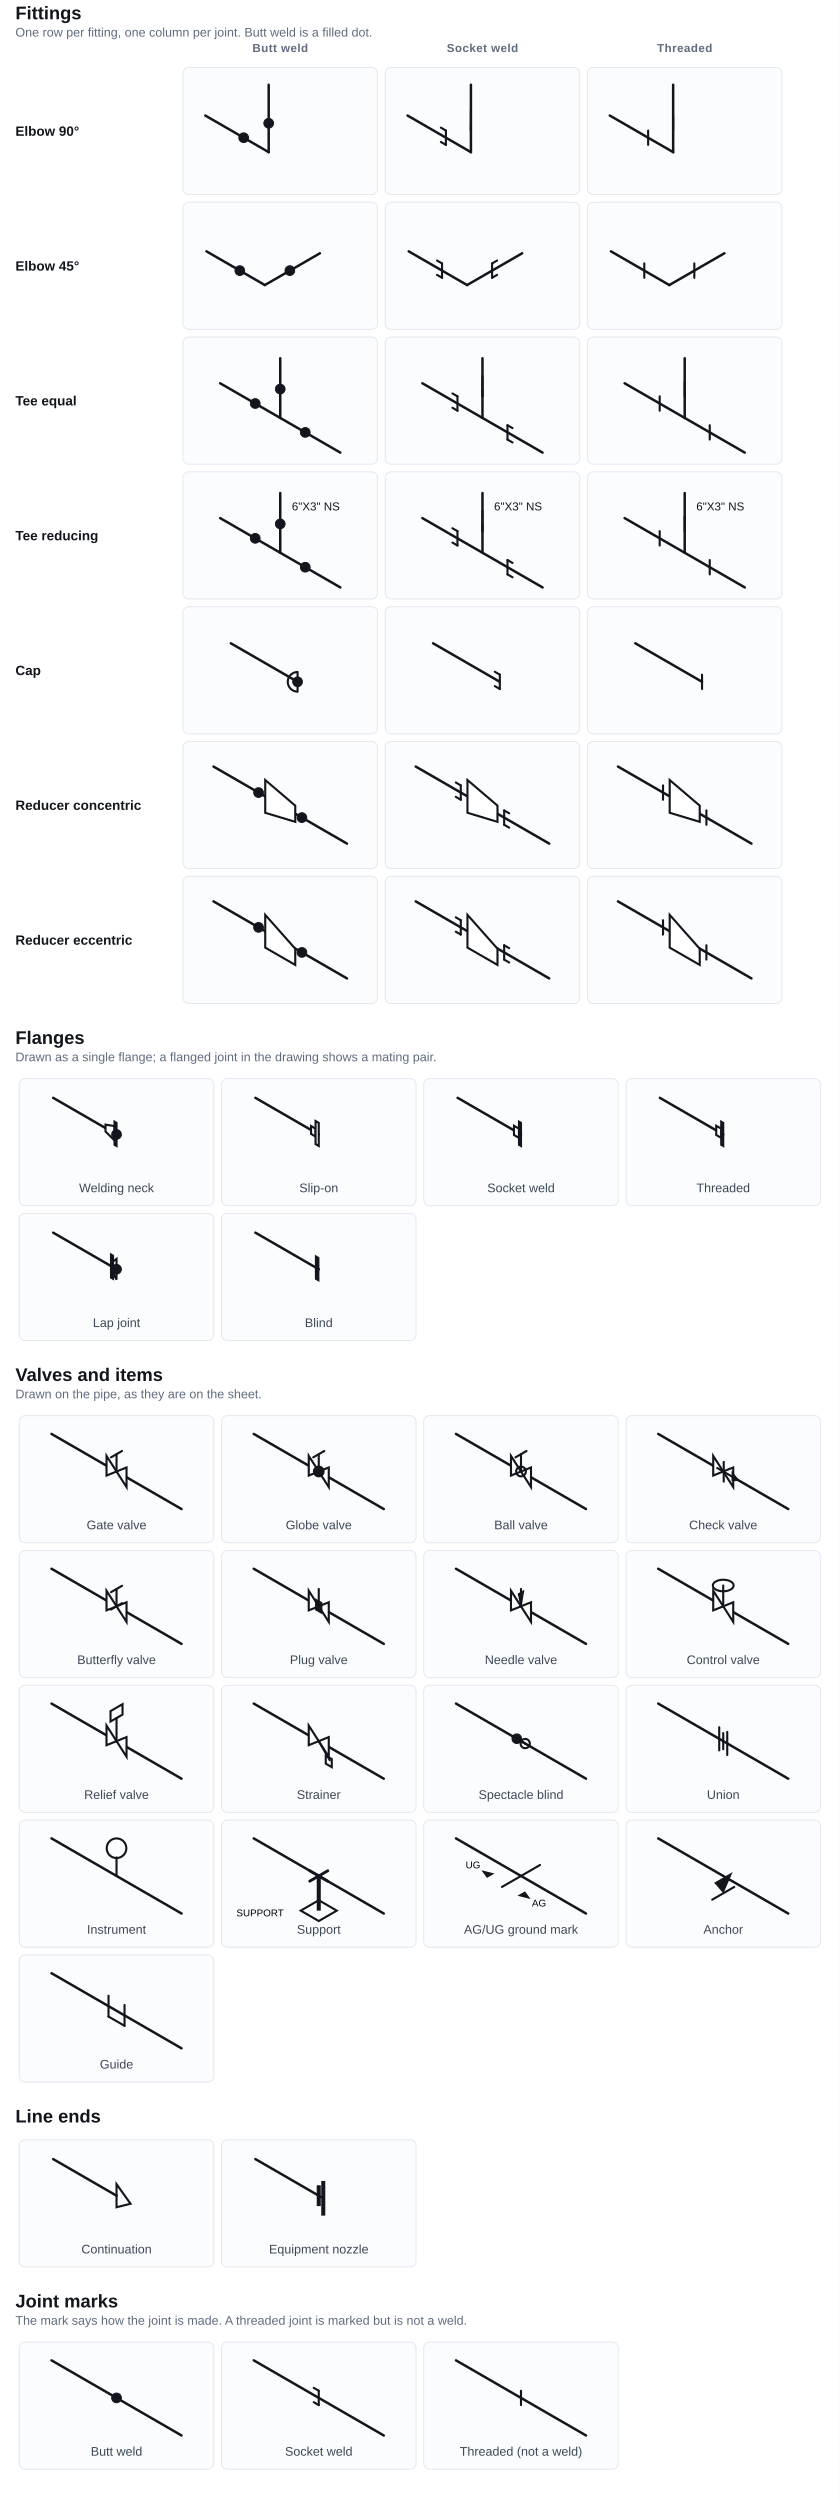
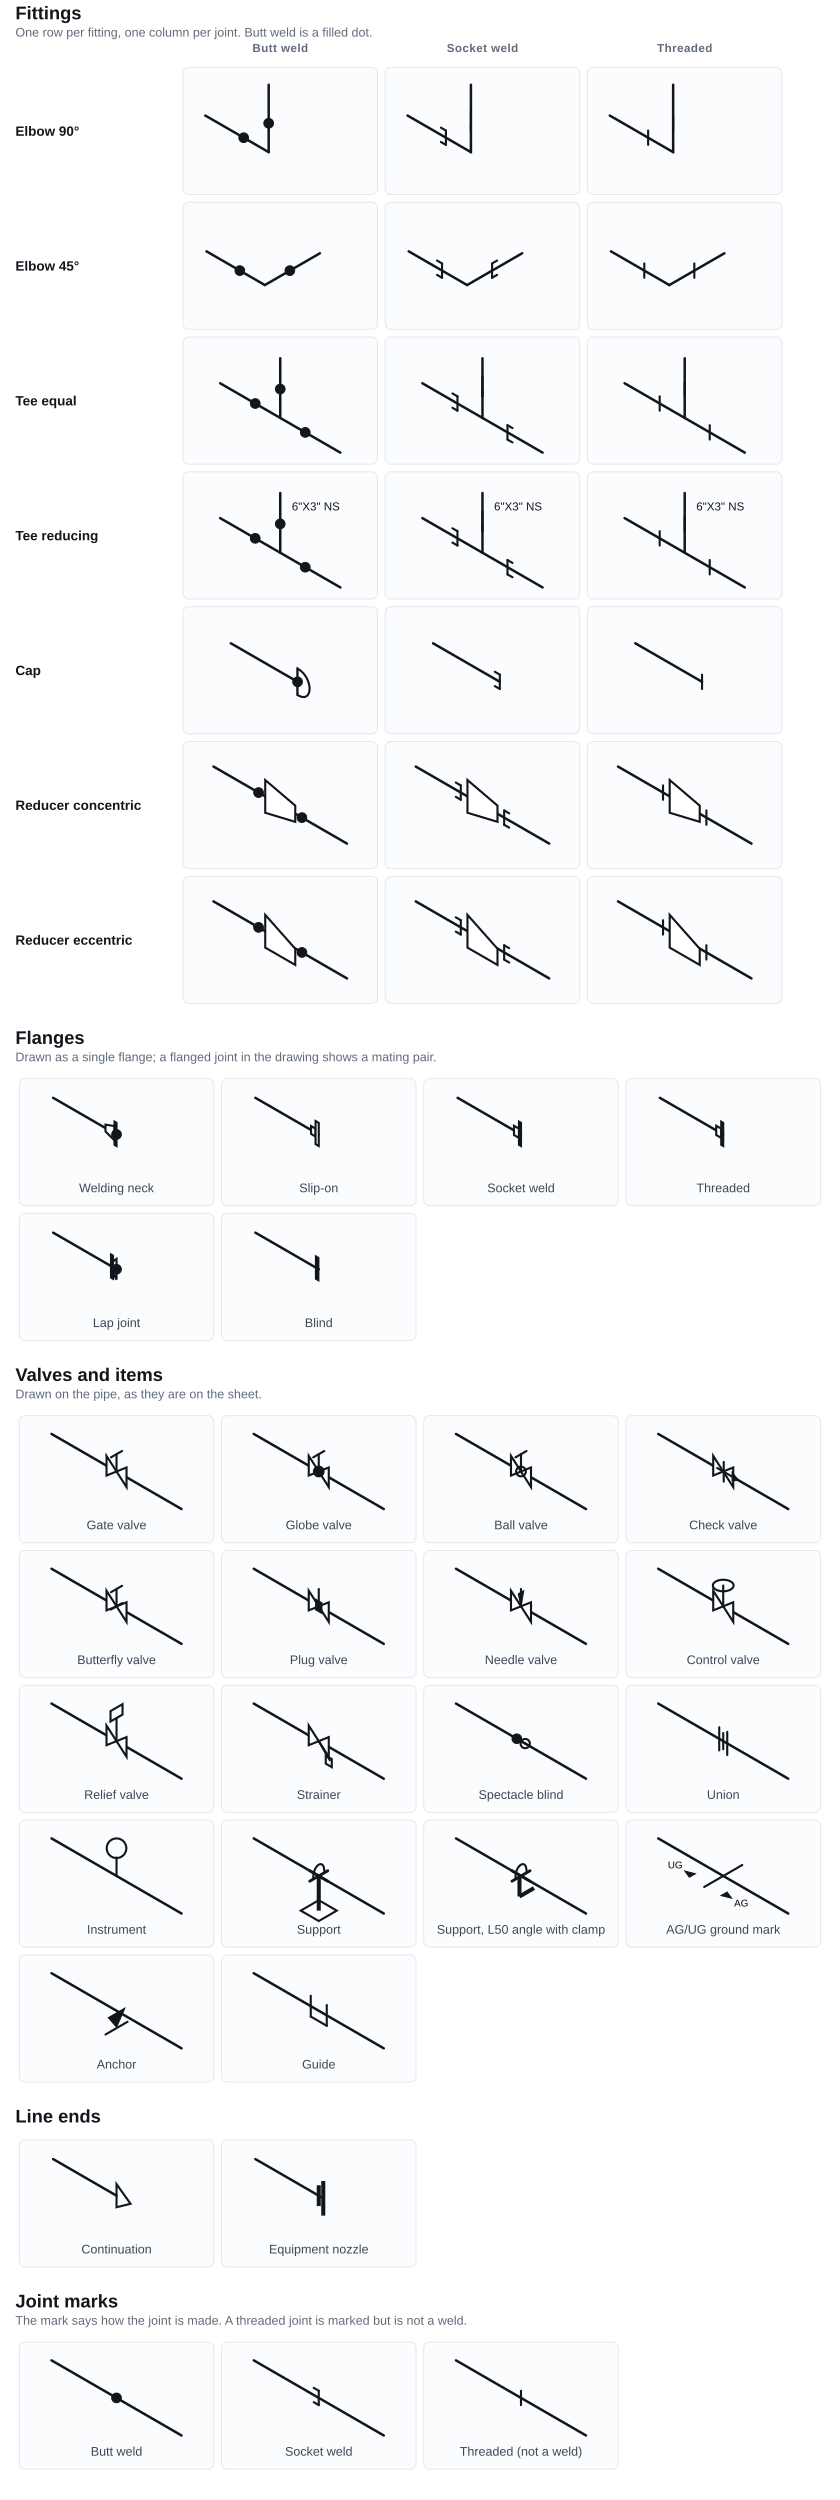
<svg xmlns="http://www.w3.org/2000/svg" viewBox="0 0 872 2596" width="872" height="2596">
  <style>
text { font-family: "Helvetica Neue", Arial, sans-serif; }
.bg { fill: #ffffff; }
.cell { fill: #fbfcfe; stroke: #e2e7ef; stroke-width: 1; }
.cap { font-size: 13px; fill: #3d4756; text-anchor: middle; }
.rowhead { font-size: 14px; font-weight: 600; fill: #12161c; }
.colhead { font-size: 12px; font-weight: 700; fill: #5f6b7d; text-anchor: middle; letter-spacing: 0.04em; }
.head { font-size: 19px; font-weight: 700; fill: #12161c; }
.sub { font-size: 13px; fill: #5f6b7d; }
.pipe { stroke: #12161c; stroke-width: 2.6; stroke-linecap: round; fill: none; }
.fitting-body { fill: none; stroke: #12161c; stroke-width: 2.4; }
.sym-line { stroke: #12161c; stroke-width: 2.2; fill: none; stroke-linecap: round; }
.sym-heavy { stroke: #12161c; stroke-width: 4.2; fill: none; }
.sym-face { stroke: #12161c; stroke-width: 3; fill: none; stroke-linecap: round; }
.sym-fill { fill: #ffffff; stroke: #12161c; stroke-width: 2.2; }
.sym-hollow { fill: none; stroke: #12161c; stroke-width: 2.2; }
.sym-solid { fill: #12161c; stroke: #12161c; stroke-width: 1.4; }
.joint-bw { fill: #12161c; stroke: #12161c; stroke-width: 1; }
.note { fill: #12161c; font-size: 12px; }
</style>
  <rect class="bg" x="0" y="0" width="872" height="2596" />
  <text class="head" x="16" y="20">Fittings</text>
  <text class="sub" x="16" y="38">One row per fitting, one column per joint. Butt weld is a filled dot.</text>
  <text class="colhead" x="291" y="54">Butt weld</text>
  <text class="colhead" x="501" y="54">Socket weld</text>
  <text class="colhead" x="711" y="54">Threaded</text>
  <text class="rowhead" x="16" y="141">Elbow 90°</text>
  <rect class="cell" x="190" y="70" width="202" height="132" rx="6" />
  <line class="pipe" x1="213.2" y1="120.0" x2="279.0" y2="158.0" />
  <line class="pipe" x1="279.0" y1="158.0" x2="279.0" y2="88.0" />
  <circle class="joint-bw" cx="253.02" cy="143.00" r="5.04" />
  <circle class="joint-bw" cx="279.00" cy="128.00" r="5.04" />
  <rect class="cell" x="400" y="70" width="202" height="132" rx="6" />
  <line class="pipe" x1="423.2" y1="120.0" x2="489.0" y2="158.0" />
  <line class="pipe" x1="489.0" y1="158.0" x2="489.0" y2="88.0" />
  <line class="sym-line" x1="463.02" y1="150.44" x2="463.02" y2="135.56" />
  <line class="sym-line" x1="463.02" y1="150.44" x2="457.82" y2="147.44" />
  <line class="sym-line" x1="463.02" y1="135.56" x2="457.82" y2="132.56" />
  <line class="sym-line" x1="489.00" y1="135.44" x2="489.00" y2="120.56" />
  <line class="sym-line" x1="489.00" y1="135.44" x2="489.00" y2="129.44" />
  <line class="sym-line" x1="489.00" y1="120.56" x2="489.00" y2="114.56" />
  <rect class="cell" x="610" y="70" width="202" height="132" rx="6" />
  <line class="pipe" x1="633.2" y1="120.0" x2="699.0" y2="158.0" />
  <line class="pipe" x1="699.0" y1="158.0" x2="699.0" y2="88.0" />
  <line class="sym-line" x1="673.02" y1="150.44" x2="673.02" y2="135.56" />
  <line class="sym-line" x1="699.00" y1="135.44" x2="699.00" y2="120.56" />
  <text class="rowhead" x="16" y="281">Elbow 45°</text>
  <rect class="cell" x="190" y="210" width="202" height="132" rx="6" />
  <line class="pipe" x1="214.4" y1="261.0" x2="275.0" y2="296.0" />
  <line class="pipe" x1="275.0" y1="296.0" x2="332.2" y2="263.0" />
  <circle class="joint-bw" cx="249.02" cy="281.00" r="5.04" />
  <circle class="joint-bw" cx="300.98" cy="281.00" r="5.04" />
  <rect class="cell" x="400" y="210" width="202" height="132" rx="6" />
  <line class="pipe" x1="424.4" y1="261.0" x2="485.0" y2="296.0" />
  <line class="pipe" x1="485.0" y1="296.0" x2="542.2" y2="263.0" />
  <line class="sym-line" x1="459.02" y1="288.44" x2="459.02" y2="273.56" />
  <line class="sym-line" x1="459.02" y1="288.44" x2="453.82" y2="285.44" />
  <line class="sym-line" x1="459.02" y1="273.56" x2="453.82" y2="270.56" />
  <line class="sym-line" x1="510.98" y1="288.44" x2="510.98" y2="273.56" />
  <line class="sym-line" x1="510.98" y1="288.44" x2="516.18" y2="285.44" />
  <line class="sym-line" x1="510.98" y1="273.56" x2="516.18" y2="270.56" />
  <rect class="cell" x="610" y="210" width="202" height="132" rx="6" />
  <line class="pipe" x1="634.4" y1="261.0" x2="695.0" y2="296.0" />
  <line class="pipe" x1="695.0" y1="296.0" x2="752.2" y2="263.0" />
  <line class="sym-line" x1="669.02" y1="288.44" x2="669.02" y2="273.56" />
  <line class="sym-line" x1="720.98" y1="288.44" x2="720.98" y2="273.56" />
  <text class="rowhead" x="16" y="421">Tee equal</text>
  <rect class="cell" x="190" y="350" width="202" height="132" rx="6" />
  <line class="pipe" x1="228.6" y1="398.0" x2="353.4" y2="470.0" />
  <line class="pipe" x1="291.0" y1="434.0" x2="291.0" y2="372.0" />
  <circle class="joint-bw" cx="265.02" cy="419.00" r="5.04" />
  <circle class="joint-bw" cx="316.98" cy="449.00" r="5.04" />
  <circle class="joint-bw" cx="291.00" cy="404.00" r="5.04" />
  <rect class="cell" x="400" y="350" width="202" height="132" rx="6" />
  <line class="pipe" x1="438.6" y1="398.0" x2="563.4" y2="470.0" />
  <line class="pipe" x1="501.0" y1="434.0" x2="501.0" y2="372.0" />
  <line class="sym-line" x1="475.02" y1="426.44" x2="475.02" y2="411.56" />
  <line class="sym-line" x1="475.02" y1="426.44" x2="469.82" y2="423.44" />
  <line class="sym-line" x1="475.02" y1="411.56" x2="469.82" y2="408.56" />
  <line class="sym-line" x1="526.98" y1="456.44" x2="526.98" y2="441.56" />
  <line class="sym-line" x1="526.98" y1="456.44" x2="532.18" y2="459.44" />
  <line class="sym-line" x1="526.98" y1="441.56" x2="532.18" y2="444.56" />
  <line class="sym-line" x1="501.00" y1="411.44" x2="501.00" y2="396.56" />
  <line class="sym-line" x1="501.00" y1="411.44" x2="501.00" y2="405.44" />
  <line class="sym-line" x1="501.00" y1="396.56" x2="501.00" y2="390.56" />
  <rect class="cell" x="610" y="350" width="202" height="132" rx="6" />
  <line class="pipe" x1="648.6" y1="398.0" x2="773.4" y2="470.0" />
  <line class="pipe" x1="711.0" y1="434.0" x2="711.0" y2="372.0" />
  <line class="sym-line" x1="685.02" y1="426.44" x2="685.02" y2="411.56" />
  <line class="sym-line" x1="736.98" y1="456.44" x2="736.98" y2="441.56" />
  <line class="sym-line" x1="711.00" y1="411.44" x2="711.00" y2="396.56" />
  <text class="rowhead" x="16" y="561">Tee reducing</text>
  <rect class="cell" x="190" y="490" width="202" height="132" rx="6" />
  <line class="pipe" x1="228.6" y1="538.0" x2="353.4" y2="610.0" />
  <line class="pipe" x1="291.0" y1="574.0" x2="291.0" y2="512.0" />
  <circle class="joint-bw" cx="265.02" cy="559.00" r="5.04" />
  <circle class="joint-bw" cx="316.98" cy="589.00" r="5.04" />
  <circle class="joint-bw" cx="291.00" cy="544.00" r="5.04" />
  <text class="note" x="303.0" y="530.0">6"X3" NS</text>
  <rect class="cell" x="400" y="490" width="202" height="132" rx="6" />
  <line class="pipe" x1="438.6" y1="538.0" x2="563.4" y2="610.0" />
  <line class="pipe" x1="501.0" y1="574.0" x2="501.0" y2="512.0" />
  <line class="sym-line" x1="475.02" y1="566.44" x2="475.02" y2="551.56" />
  <line class="sym-line" x1="475.02" y1="566.44" x2="469.82" y2="563.44" />
  <line class="sym-line" x1="475.02" y1="551.56" x2="469.82" y2="548.56" />
  <line class="sym-line" x1="526.98" y1="596.44" x2="526.98" y2="581.56" />
  <line class="sym-line" x1="526.98" y1="596.44" x2="532.18" y2="599.44" />
  <line class="sym-line" x1="526.98" y1="581.56" x2="532.18" y2="584.56" />
  <line class="sym-line" x1="501.00" y1="551.44" x2="501.00" y2="536.56" />
  <line class="sym-line" x1="501.00" y1="551.44" x2="501.00" y2="545.44" />
  <line class="sym-line" x1="501.00" y1="536.56" x2="501.00" y2="530.56" />
  <text class="note" x="513.0" y="530.0">6"X3" NS</text>
  <rect class="cell" x="610" y="490" width="202" height="132" rx="6" />
  <line class="pipe" x1="648.6" y1="538.0" x2="773.4" y2="610.0" />
  <line class="pipe" x1="711.0" y1="574.0" x2="711.0" y2="512.0" />
  <line class="sym-line" x1="685.02" y1="566.44" x2="685.02" y2="551.56" />
  <line class="sym-line" x1="736.98" y1="596.44" x2="736.98" y2="581.56" />
  <line class="sym-line" x1="711.00" y1="551.44" x2="711.00" y2="536.56" />
  <text class="note" x="723.0" y="530.0">6"X3" NS</text>
  <text class="rowhead" x="16" y="701">Cap</text>
  <rect class="cell" x="190" y="630" width="202" height="132" rx="6" />
  <line class="pipe" x1="239.7" y1="668.0" x2="309.0" y2="708.0" />
-   <line class="sym-line" x1="309.00" y1="718.20" x2="309.00" y2="697.80" />
-   <path class="sym-hollow" d="M 309.00 718.20 A 10.20 10.20 0 0 1 309.00 697.80" />
+   <line class="sym-line" x1="309.00" y1="721.80" x2="309.00" y2="694.20" />
+   <path class="sym-fill" d="M 309.00 721.80 C 325.63 731.40 325.63 703.80 309.00 694.20 Z" />
  <circle class="joint-bw" cx="309.00" cy="708.00" r="5.04" />
  <rect class="cell" x="400" y="630" width="202" height="132" rx="6" />
  <line class="pipe" x1="449.7" y1="668.0" x2="519.0" y2="708.0" />
  <line class="sym-line" x1="519.00" y1="715.44" x2="519.00" y2="700.56" />
  <line class="sym-line" x1="519.00" y1="715.44" x2="513.80" y2="712.44" />
  <line class="sym-line" x1="519.00" y1="700.56" x2="513.80" y2="697.56" />
  <rect class="cell" x="610" y="630" width="202" height="132" rx="6" />
  <line class="pipe" x1="659.7" y1="668.0" x2="729.0" y2="708.0" />
  <line class="sym-line" x1="729.00" y1="715.44" x2="729.00" y2="700.56" />
  <text class="rowhead" x="16" y="841">Reducer concentric</text>
  <rect class="cell" x="190" y="770" width="202" height="132" rx="6" />
  <line class="pipe" x1="221.7" y1="796.0" x2="360.3" y2="876.0" />
  <polygon class="sym-fill" points="275.41,844.00 275.41,810.00 306.59,836.60 306.59,853.40" />
  <circle class="joint-bw" cx="268.48" cy="823.00" r="5.04" />
  <circle class="joint-bw" cx="313.52" cy="849.00" r="5.04" />
  <rect class="cell" x="400" y="770" width="202" height="132" rx="6" />
  <line class="pipe" x1="431.7" y1="796.0" x2="570.3" y2="876.0" />
  <polygon class="sym-fill" points="485.41,844.00 485.41,810.00 516.59,836.60 516.59,853.40" />
  <line class="sym-line" x1="478.48" y1="830.44" x2="478.48" y2="815.56" />
  <line class="sym-line" x1="478.48" y1="830.44" x2="473.29" y2="827.44" />
  <line class="sym-line" x1="478.48" y1="815.56" x2="473.29" y2="812.56" />
  <line class="sym-line" x1="523.52" y1="856.44" x2="523.52" y2="841.56" />
  <line class="sym-line" x1="523.52" y1="856.44" x2="528.71" y2="859.44" />
  <line class="sym-line" x1="523.52" y1="841.56" x2="528.71" y2="844.56" />
  <rect class="cell" x="610" y="770" width="202" height="132" rx="6" />
  <line class="pipe" x1="641.7" y1="796.0" x2="780.3" y2="876.0" />
  <polygon class="sym-fill" points="695.41,844.00 695.41,810.00 726.59,836.60 726.59,853.40" />
  <line class="sym-line" x1="688.48" y1="830.44" x2="688.48" y2="815.56" />
  <line class="sym-line" x1="733.52" y1="856.44" x2="733.52" y2="841.56" />
  <text class="rowhead" x="16" y="981">Reducer eccentric</text>
  <rect class="cell" x="190" y="910" width="202" height="132" rx="6" />
  <line class="pipe" x1="221.7" y1="936.0" x2="360.3" y2="1016.0" />
  <polygon class="sym-fill" points="275.41,984.00 275.41,950.00 306.59,985.20 306.59,1002.00" />
  <circle class="joint-bw" cx="268.48" cy="963.00" r="5.04" />
  <circle class="joint-bw" cx="313.52" cy="989.00" r="5.04" />
  <rect class="cell" x="400" y="910" width="202" height="132" rx="6" />
  <line class="pipe" x1="431.7" y1="936.0" x2="570.3" y2="1016.0" />
  <polygon class="sym-fill" points="485.41,984.00 485.41,950.00 516.59,985.20 516.59,1002.00" />
  <line class="sym-line" x1="478.48" y1="970.44" x2="478.48" y2="955.56" />
  <line class="sym-line" x1="478.48" y1="970.44" x2="473.29" y2="967.44" />
  <line class="sym-line" x1="478.48" y1="955.56" x2="473.29" y2="952.56" />
  <line class="sym-line" x1="523.52" y1="996.44" x2="523.52" y2="981.56" />
  <line class="sym-line" x1="523.52" y1="996.44" x2="528.71" y2="999.44" />
  <line class="sym-line" x1="523.52" y1="981.56" x2="528.71" y2="984.56" />
  <rect class="cell" x="610" y="910" width="202" height="132" rx="6" />
  <line class="pipe" x1="641.7" y1="936.0" x2="780.3" y2="1016.0" />
  <polygon class="sym-fill" points="695.41,984.00 695.41,950.00 726.59,985.20 726.59,1002.00" />
  <line class="sym-line" x1="688.48" y1="970.44" x2="688.48" y2="955.56" />
  <line class="sym-line" x1="733.52" y1="996.44" x2="733.52" y2="981.56" />
  <text class="head" x="16" y="1084">Flanges</text>
  <text class="sub" x="16" y="1102">Drawn as a single flange; a flanged joint in the drawing shows a mating pair.</text>
  <rect class="cell" x="20" y="1120" width="202" height="132" rx="6" />
  <line class="pipe" x1="55.2" y1="1140.0" x2="121.0" y2="1178.0" />
  <polygon class="sym-fill" points="118.92,1184.24 118.92,1169.36 109.57,1167.80 109.57,1175.00" />
  <polygon class="sym-fill" points="121.00,1190.00 118.92,1188.80 118.92,1164.80 121.00,1166.00" />
  <circle class="joint-bw" cx="121.00" cy="1178.00" r="5.04" />
  <text class="cap" x="121" y="1238">Welding neck</text>
  <rect class="cell" x="230" y="1120" width="202" height="132" rx="6" />
  <line class="pipe" x1="265.2" y1="1140.0" x2="331.0" y2="1178.0" />
  <polygon class="sym-fill" points="327.67,1180.16 327.67,1172.00 323.00,1169.30 323.00,1177.46" />
  <polygon class="sym-fill" points="331.00,1190.00 327.67,1188.08 327.67,1164.08 331.00,1166.00" />
  <text class="cap" x="331" y="1238">Slip-on</text>
  <rect class="cell" x="440" y="1120" width="202" height="132" rx="6" />
  <line class="pipe" x1="475.2" y1="1140.0" x2="541.0" y2="1178.0" />
  <polygon class="sym-fill" points="538.92,1181.60 538.92,1172.00 533.73,1169.00 533.73,1178.60" />
  <polygon class="sym-fill" points="541.00,1190.00 538.92,1188.80 538.92,1164.80 541.00,1166.00" />
  <text class="cap" x="541" y="1238">Socket weld</text>
  <rect class="cell" x="650" y="1120" width="202" height="132" rx="6" />
  <line class="pipe" x1="685.2" y1="1140.0" x2="751.0" y2="1178.0" />
  <polygon class="sym-fill" points="748.92,1181.60 748.92,1172.00 743.73,1169.00 743.73,1178.60" />
  <polygon class="sym-fill" points="751.00,1190.00 748.92,1188.80 748.92,1164.80 751.00,1166.00" />
  <text class="cap" x="751" y="1238">Threaded</text>
  <rect class="cell" x="20" y="1260" width="202" height="132" rx="6" />
  <line class="pipe" x1="55.2" y1="1280.0" x2="121.0" y2="1318.0" />
  <polygon class="sym-fill" points="117.36,1327.90 115.28,1326.70 115.28,1302.70 117.36,1303.90" />
  <polygon class="sym-fill" points="121.00,1328.80 121.00,1307.20 117.36,1309.90 117.36,1321.90" />
  <circle class="joint-bw" cx="121.00" cy="1318.00" r="5.04" />
  <text class="cap" x="121" y="1378">Lap joint</text>
  <rect class="cell" x="230" y="1260" width="202" height="132" rx="6" />
  <line class="pipe" x1="265.2" y1="1280.0" x2="331.0" y2="1318.0" />
  <polygon class="sym-solid" points="331.00,1330.00 327.67,1328.08 327.67,1304.08 331.00,1306.00" />
  <text class="cap" x="331" y="1378">Blind</text>
  <text class="head" x="16" y="1434">Valves and items</text>
  <text class="sub" x="16" y="1452">Drawn on the pipe, as they are on the sheet.</text>
  <rect class="cell" x="20" y="1470" width="202" height="132" rx="6" />
  <line class="pipe" x1="53.5" y1="1489.0" x2="188.5" y2="1567.0" />
  <polygon class="sym-fill" points="110.61,1532.20 110.61,1511.80 121.00,1528.00" />
  <polygon class="sym-fill" points="131.39,1544.20 131.39,1523.80 121.00,1528.00" />
  <line class="sym-line" x1="121.00" y1="1528.00" x2="121.00" y2="1510.00" />
  <line class="sym-line" x1="115.28" y1="1513.30" x2="126.72" y2="1506.70" />
  <text class="cap" x="121" y="1588">Gate valve</text>
  <rect class="cell" x="230" y="1470" width="202" height="132" rx="6" />
  <line class="pipe" x1="263.5" y1="1489.0" x2="398.5" y2="1567.0" />
  <polygon class="sym-fill" points="320.61,1532.20 320.61,1511.80 331.00,1528.00" />
  <polygon class="sym-fill" points="341.39,1544.20 341.39,1523.80 331.00,1528.00" />
  <circle class="sym-solid" cx="331.00" cy="1528.00" r="5.40" />
  <line class="sym-line" x1="331.00" y1="1528.00" x2="331.00" y2="1510.00" />
  <line class="sym-line" x1="325.28" y1="1513.30" x2="336.72" y2="1506.70" />
  <text class="cap" x="331" y="1588">Globe valve</text>
  <rect class="cell" x="440" y="1470" width="202" height="132" rx="6" />
  <line class="pipe" x1="473.5" y1="1489.0" x2="608.5" y2="1567.0" />
  <polygon class="sym-fill" points="530.61,1532.20 530.61,1511.80 541.00,1528.00" />
  <polygon class="sym-fill" points="551.39,1544.20 551.39,1523.80 541.00,1528.00" />
  <circle class="sym-hollow" cx="541.00" cy="1528.00" r="5.04" />
  <line class="sym-line" x1="541.00" y1="1528.00" x2="541.00" y2="1510.00" />
  <line class="sym-line" x1="535.28" y1="1513.30" x2="546.72" y2="1506.70" />
  <text class="cap" x="541" y="1588">Ball valve</text>
  <rect class="cell" x="650" y="1470" width="202" height="132" rx="6" />
  <line class="pipe" x1="683.5" y1="1489.0" x2="818.5" y2="1567.0" />
  <polygon class="sym-fill" points="740.61,1532.20 740.61,1511.80 751.00,1528.00" />
  <polygon class="sym-fill" points="761.39,1544.20 761.39,1523.80 751.00,1528.00" />
  <line class="sym-line" x1="751.52" y1="1538.50" x2="751.52" y2="1518.10" />
  <line class="sym-line" x1="744.76" y1="1524.40" x2="760.35" y2="1533.40" />
  <polygon class="sym-solid" points="766.59,1537.00 760.35,1537.60 760.35,1529.20" />
  <text class="cap" x="751" y="1588">Check valve</text>
  <rect class="cell" x="20" y="1610" width="202" height="132" rx="6" />
  <line class="pipe" x1="53.5" y1="1629.0" x2="188.5" y2="1707.0" />
  <polygon class="sym-fill" points="110.61,1672.20 110.61,1651.80 121.00,1668.00" />
  <polygon class="sym-fill" points="131.39,1684.20 131.39,1663.80 121.00,1668.00" />
  <line class="sym-line" x1="115.28" y1="1671.30" x2="126.72" y2="1664.70" />
  <line class="sym-line" x1="121.00" y1="1668.00" x2="121.00" y2="1650.00" />
  <line class="sym-line" x1="115.28" y1="1653.30" x2="126.72" y2="1646.70" />
  <text class="cap" x="121" y="1728">Butterfly valve</text>
  <rect class="cell" x="230" y="1610" width="202" height="132" rx="6" />
  <line class="pipe" x1="263.5" y1="1629.0" x2="398.5" y2="1707.0" />
  <polygon class="sym-fill" points="320.61,1672.20 320.61,1651.80 331.00,1668.00" />
  <polygon class="sym-fill" points="341.39,1684.20 341.39,1663.80 331.00,1668.00" />
  <polygon class="sym-solid" points="327.88,1671.60 334.12,1675.20 334.12,1664.40 327.88,1660.80" />
  <line class="sym-line" x1="331.00" y1="1668.00" x2="331.00" y2="1650.00" />
  <text class="cap" x="331" y="1728">Plug valve</text>
  <rect class="cell" x="440" y="1610" width="202" height="132" rx="6" />
  <line class="pipe" x1="473.5" y1="1629.0" x2="608.5" y2="1707.0" />
  <polygon class="sym-fill" points="530.61,1672.20 530.61,1651.80 541.00,1668.00" />
  <polygon class="sym-fill" points="551.39,1684.20 551.39,1663.80 541.00,1668.00" />
  <line class="sym-line" x1="541.00" y1="1668.00" x2="541.00" y2="1650.00" />
  <polygon class="sym-solid" points="541.00,1668.00 538.40,1655.10 543.60,1652.10" />
  <text class="cap" x="541" y="1728">Needle valve</text>
  <rect class="cell" x="650" y="1610" width="202" height="132" rx="6" />
  <line class="pipe" x1="683.5" y1="1629.0" x2="818.5" y2="1707.0" />
  <polygon class="sym-fill" points="740.61,1672.20 740.61,1651.80 751.00,1668.00" />
  <polygon class="sym-fill" points="761.39,1684.20 761.39,1663.80 751.00,1668.00" />
  <line class="sym-line" x1="751.00" y1="1668.00" x2="751.00" y2="1646.40" />
  <ellipse class="sym-hollow" cx="751.00" cy="1646.40" rx="10.80" ry="6.00" />
  <text class="cap" x="751" y="1728">Control valve</text>
  <rect class="cell" x="20" y="1750" width="202" height="132" rx="6" />
  <line class="pipe" x1="53.5" y1="1769.0" x2="188.5" y2="1847.0" />
  <polygon class="sym-fill" points="110.61,1812.20 110.61,1791.80 121.00,1808.00" />
  <polygon class="sym-fill" points="131.39,1824.20 131.39,1803.80 121.00,1808.00" />
  <line class="sym-line" x1="121.00" y1="1808.00" x2="121.00" y2="1784.00" />
  <polygon class="sym-hollow" points="114.76,1787.60 127.24,1780.40 127.24,1769.60 114.76,1776.80" />
  <text class="cap" x="121" y="1868">Relief valve</text>
  <rect class="cell" x="230" y="1750" width="202" height="132" rx="6" />
  <line class="pipe" x1="263.5" y1="1769.0" x2="398.5" y2="1847.0" />
  <polygon class="sym-fill" points="320.61,1812.20 320.61,1791.80 331.00,1808.00" />
  <polygon class="sym-fill" points="341.39,1824.20 341.39,1803.80 331.00,1808.00" />
  <line class="sym-line" x1="331.00" y1="1808.00" x2="342.43" y2="1827.80" />
  <polygon class="sym-hollow" points="338.27,1823.00 344.51,1826.60 344.51,1835.00 338.27,1831.40" />
  <text class="cap" x="331" y="1868">Strainer</text>
  <rect class="cell" x="440" y="1750" width="202" height="132" rx="6" />
  <line class="pipe" x1="473.5" y1="1769.0" x2="608.5" y2="1847.0" />
  <circle class="sym-solid" cx="536.64" cy="1805.48" r="4.80" />
  <circle class="sym-hollow" cx="545.36" cy="1810.52" r="4.80" />
  <line class="sym-line" x1="536.64" y1="1805.48" x2="545.36" y2="1810.52" />
  <text class="cap" x="541" y="1868">Spectacle blind</text>
  <rect class="cell" x="650" y="1750" width="202" height="132" rx="6" />
  <line class="pipe" x1="683.5" y1="1769.0" x2="818.5" y2="1847.0" />
  <line class="sym-line" x1="746.84" y1="1817.60" x2="746.84" y2="1793.60" />
  <line class="sym-line" x1="755.16" y1="1822.40" x2="755.16" y2="1798.40" />
  <line class="sym-line" x1="751.00" y1="1816.40" x2="751.00" y2="1799.60" />
  <text class="cap" x="751" y="1868">Union</text>
  <rect class="cell" x="20" y="1890" width="202" height="132" rx="6" />
  <line class="pipe" x1="53.5" y1="1909.0" x2="188.5" y2="1987.0" />
  <line class="sym-line" x1="121.00" y1="1948.00" x2="121.00" y2="1928.80" />
  <circle class="sym-hollow" cx="121.00" cy="1919.20" r="10.20" />
  <text class="cap" x="121" y="2008">Instrument</text>
  <rect class="cell" x="230" y="1890" width="202" height="132" rx="6" />
  <line class="pipe" x1="263.5" y1="1909.0" x2="398.5" y2="1987.0" />
  <polygon class="sym-fill" points="312.29,1984.00 331.00,1994.80 349.71,1984.00 331.00,1973.20" />
  <line class="sym-heavy" x1="331.00" y1="1948.00" x2="331.00" y2="1984.00" />
  <line class="sym-face" x1="321.65" y1="1942.60" x2="340.35" y2="1953.40" />
  <line class="sym-face" x1="321.65" y1="1953.40" x2="340.35" y2="1942.60" />
-   <line class="sym-thin" x1="331.00" y1="1966.00" x2="297.74" y2="1985.20" />
-   <text class="sym-text" x="294.63" y="1987.00" text-anchor="end" dominant-baseline="middle" font-size="10.20">SUPPORT</text>
+   <path class="sym-line" d="M 325.28 1949.50 C 325.28 1936.30 336.72 1929.70 336.72 1942.90" />
  <text class="cap" x="331" y="2008">Support</text>
  <rect class="cell" x="440" y="1890" width="202" height="132" rx="6" />
  <line class="pipe" x1="473.5" y1="1909.0" x2="608.5" y2="1987.0" />
-   <line class="sym-line" x1="521.25" y1="1959.40" x2="560.75" y2="1936.60" />
-   <line class="sym-thin" x1="530.09" y1="1959.70" x2="544.12" y2="1967.80" />
-   <polygon class="sym-solid" points="549.31,1970.80 539.13,1968.28 544.95,1964.92" />
-   <text class="sym-text" x="559.71" y="1976.80" text-anchor="middle" dominant-baseline="middle" font-size="10.20">AG</text>
-   <line class="sym-thin" x1="520.74" y1="1954.30" x2="506.71" y2="1946.20" />
-   <polygon class="sym-solid" points="501.51,1943.20 505.87,1949.08 511.69,1945.72" />
-   <text class="sym-text" x="491.12" y="1937.20" text-anchor="middle" dominant-baseline="middle" font-size="10.20">UG</text>
-   <text class="cap" x="541" y="2008">AG/UG ground mark</text>
+   <line class="sym-heavy" x1="539.44" y1="1948.90" x2="539.44" y2="1969.30" />
+   <line class="sym-heavy" x1="539.44" y1="1969.30" x2="554.51" y2="1960.60" />
+   <line class="sym-face" x1="531.65" y1="1942.60" x2="550.35" y2="1953.40" />
+   <line class="sym-face" x1="531.65" y1="1953.40" x2="550.35" y2="1942.60" />
+   <path class="sym-line" d="M 535.28 1949.50 C 535.28 1936.30 546.72 1929.70 546.72 1942.90" />
+   <text class="cap" x="541" y="2008">Support, L50 angle with clamp</text>
  <rect class="cell" x="650" y="1890" width="202" height="132" rx="6" />
  <line class="pipe" x1="683.5" y1="1909.0" x2="818.5" y2="1987.0" />
-   <polygon class="sym-solid" points="742.69,1955.20 759.31,1945.60 751.00,1964.80" />
-   <line class="sym-line" x1="739.57" y1="1972.60" x2="762.43" y2="1959.40" />
-   <text class="cap" x="751" y="2008">Anchor</text>
+   <line class="sym-line" x1="731.25" y1="1959.40" x2="770.75" y2="1936.60" />
+   <line class="sym-thin" x1="740.09" y1="1959.70" x2="754.12" y2="1967.80" />
+   <polygon class="sym-solid" points="759.31,1970.80 749.13,1968.28 754.95,1964.92" />
+   <text class="sym-text" x="769.71" y="1976.80" text-anchor="middle" dominant-baseline="middle" font-size="10.20">AG</text>
+   <line class="sym-thin" x1="730.74" y1="1954.30" x2="716.71" y2="1946.20" />
+   <polygon class="sym-solid" points="711.51,1943.20 715.87,1949.08 721.69,1945.72" />
+   <text class="sym-text" x="701.12" y="1937.20" text-anchor="middle" dominant-baseline="middle" font-size="10.20">UG</text>
+   <text class="cap" x="751" y="2008">AG/UG ground mark</text>
  <rect class="cell" x="20" y="2030" width="202" height="132" rx="6" />
  <line class="pipe" x1="53.5" y1="2049.0" x2="188.5" y2="2127.0" />
-   <line class="sym-line" x1="112.69" y1="2072.40" x2="112.69" y2="2094.00" />
-   <line class="sym-line" x1="129.31" y1="2082.00" x2="129.31" y2="2103.60" />
-   <line class="sym-line" x1="112.69" y1="2094.00" x2="129.31" y2="2103.60" />
-   <text class="cap" x="121" y="2148">Guide</text>
+   <polygon class="sym-solid" points="112.69,2095.20 129.31,2085.60 121.00,2104.80" />
+   <line class="sym-line" x1="109.57" y1="2112.60" x2="132.43" y2="2099.40" />
+   <text class="cap" x="121" y="2148">Anchor</text>
+   <rect class="cell" x="230" y="2030" width="202" height="132" rx="6" />
+   <line class="pipe" x1="263.5" y1="2049.0" x2="398.5" y2="2127.0" />
+   <line class="sym-line" x1="322.69" y1="2072.40" x2="322.69" y2="2094.00" />
+   <line class="sym-line" x1="339.31" y1="2082.00" x2="339.31" y2="2103.60" />
+   <line class="sym-line" x1="322.69" y1="2094.00" x2="339.31" y2="2103.60" />
+   <text class="cap" x="331" y="2148">Guide</text>
  <text class="head" x="16" y="2204">Line ends</text>
  <rect class="cell" x="20" y="2222" width="202" height="132" rx="6" />
  <line class="pipe" x1="55.2" y1="2242.0" x2="121.0" y2="2280.0" />
  <polygon class="sym-hollow" points="121.00,2292.00 135.55,2288.40 121.00,2268.00" />
  <text class="cap" x="121" y="2340">Continuation</text>
  <rect class="cell" x="230" y="2222" width="202" height="132" rx="6" />
  <line class="pipe" x1="265.2" y1="2242.0" x2="331.0" y2="2280.0" />
  <line class="sym-heavy" x1="331.00" y1="2290.80" x2="331.00" y2="2269.20" />
  <line class="sym-heavy" x1="335.68" y1="2300.70" x2="335.68" y2="2264.70" />
  <line class="sym-line" x1="331.00" y1="2280.00" x2="335.68" y2="2282.70" />
  <text class="cap" x="331" y="2340">Equipment nozzle</text>
  <text class="head" x="16" y="2396">Joint marks</text>
  <text class="sub" x="16" y="2414">The mark says how the joint is made. A threaded joint is marked but is not a weld.</text>
  <rect class="cell" x="20" y="2432" width="202" height="132" rx="6" />
  <line class="pipe" x1="53.5" y1="2451.0" x2="188.5" y2="2529.0" />
  <circle class="joint-bw" cx="121.00" cy="2490.00" r="5.04" />
  <text class="cap" x="121" y="2550">Butt weld</text>
  <rect class="cell" x="230" y="2432" width="202" height="132" rx="6" />
  <line class="pipe" x1="263.5" y1="2451.0" x2="398.5" y2="2529.0" />
  <line class="sym-line" x1="331.00" y1="2497.44" x2="331.00" y2="2482.56" />
  <line class="sym-line" x1="331.00" y1="2497.44" x2="325.80" y2="2494.44" />
  <line class="sym-line" x1="331.00" y1="2482.56" x2="325.80" y2="2479.56" />
  <text class="cap" x="331" y="2550">Socket weld</text>
  <rect class="cell" x="440" y="2432" width="202" height="132" rx="6" />
  <line class="pipe" x1="473.5" y1="2451.0" x2="608.5" y2="2529.0" />
  <line class="sym-line" x1="541.00" y1="2497.44" x2="541.00" y2="2482.56" />
  <text class="cap" x="541" y="2550">Threaded (not a weld)</text>
</svg>
